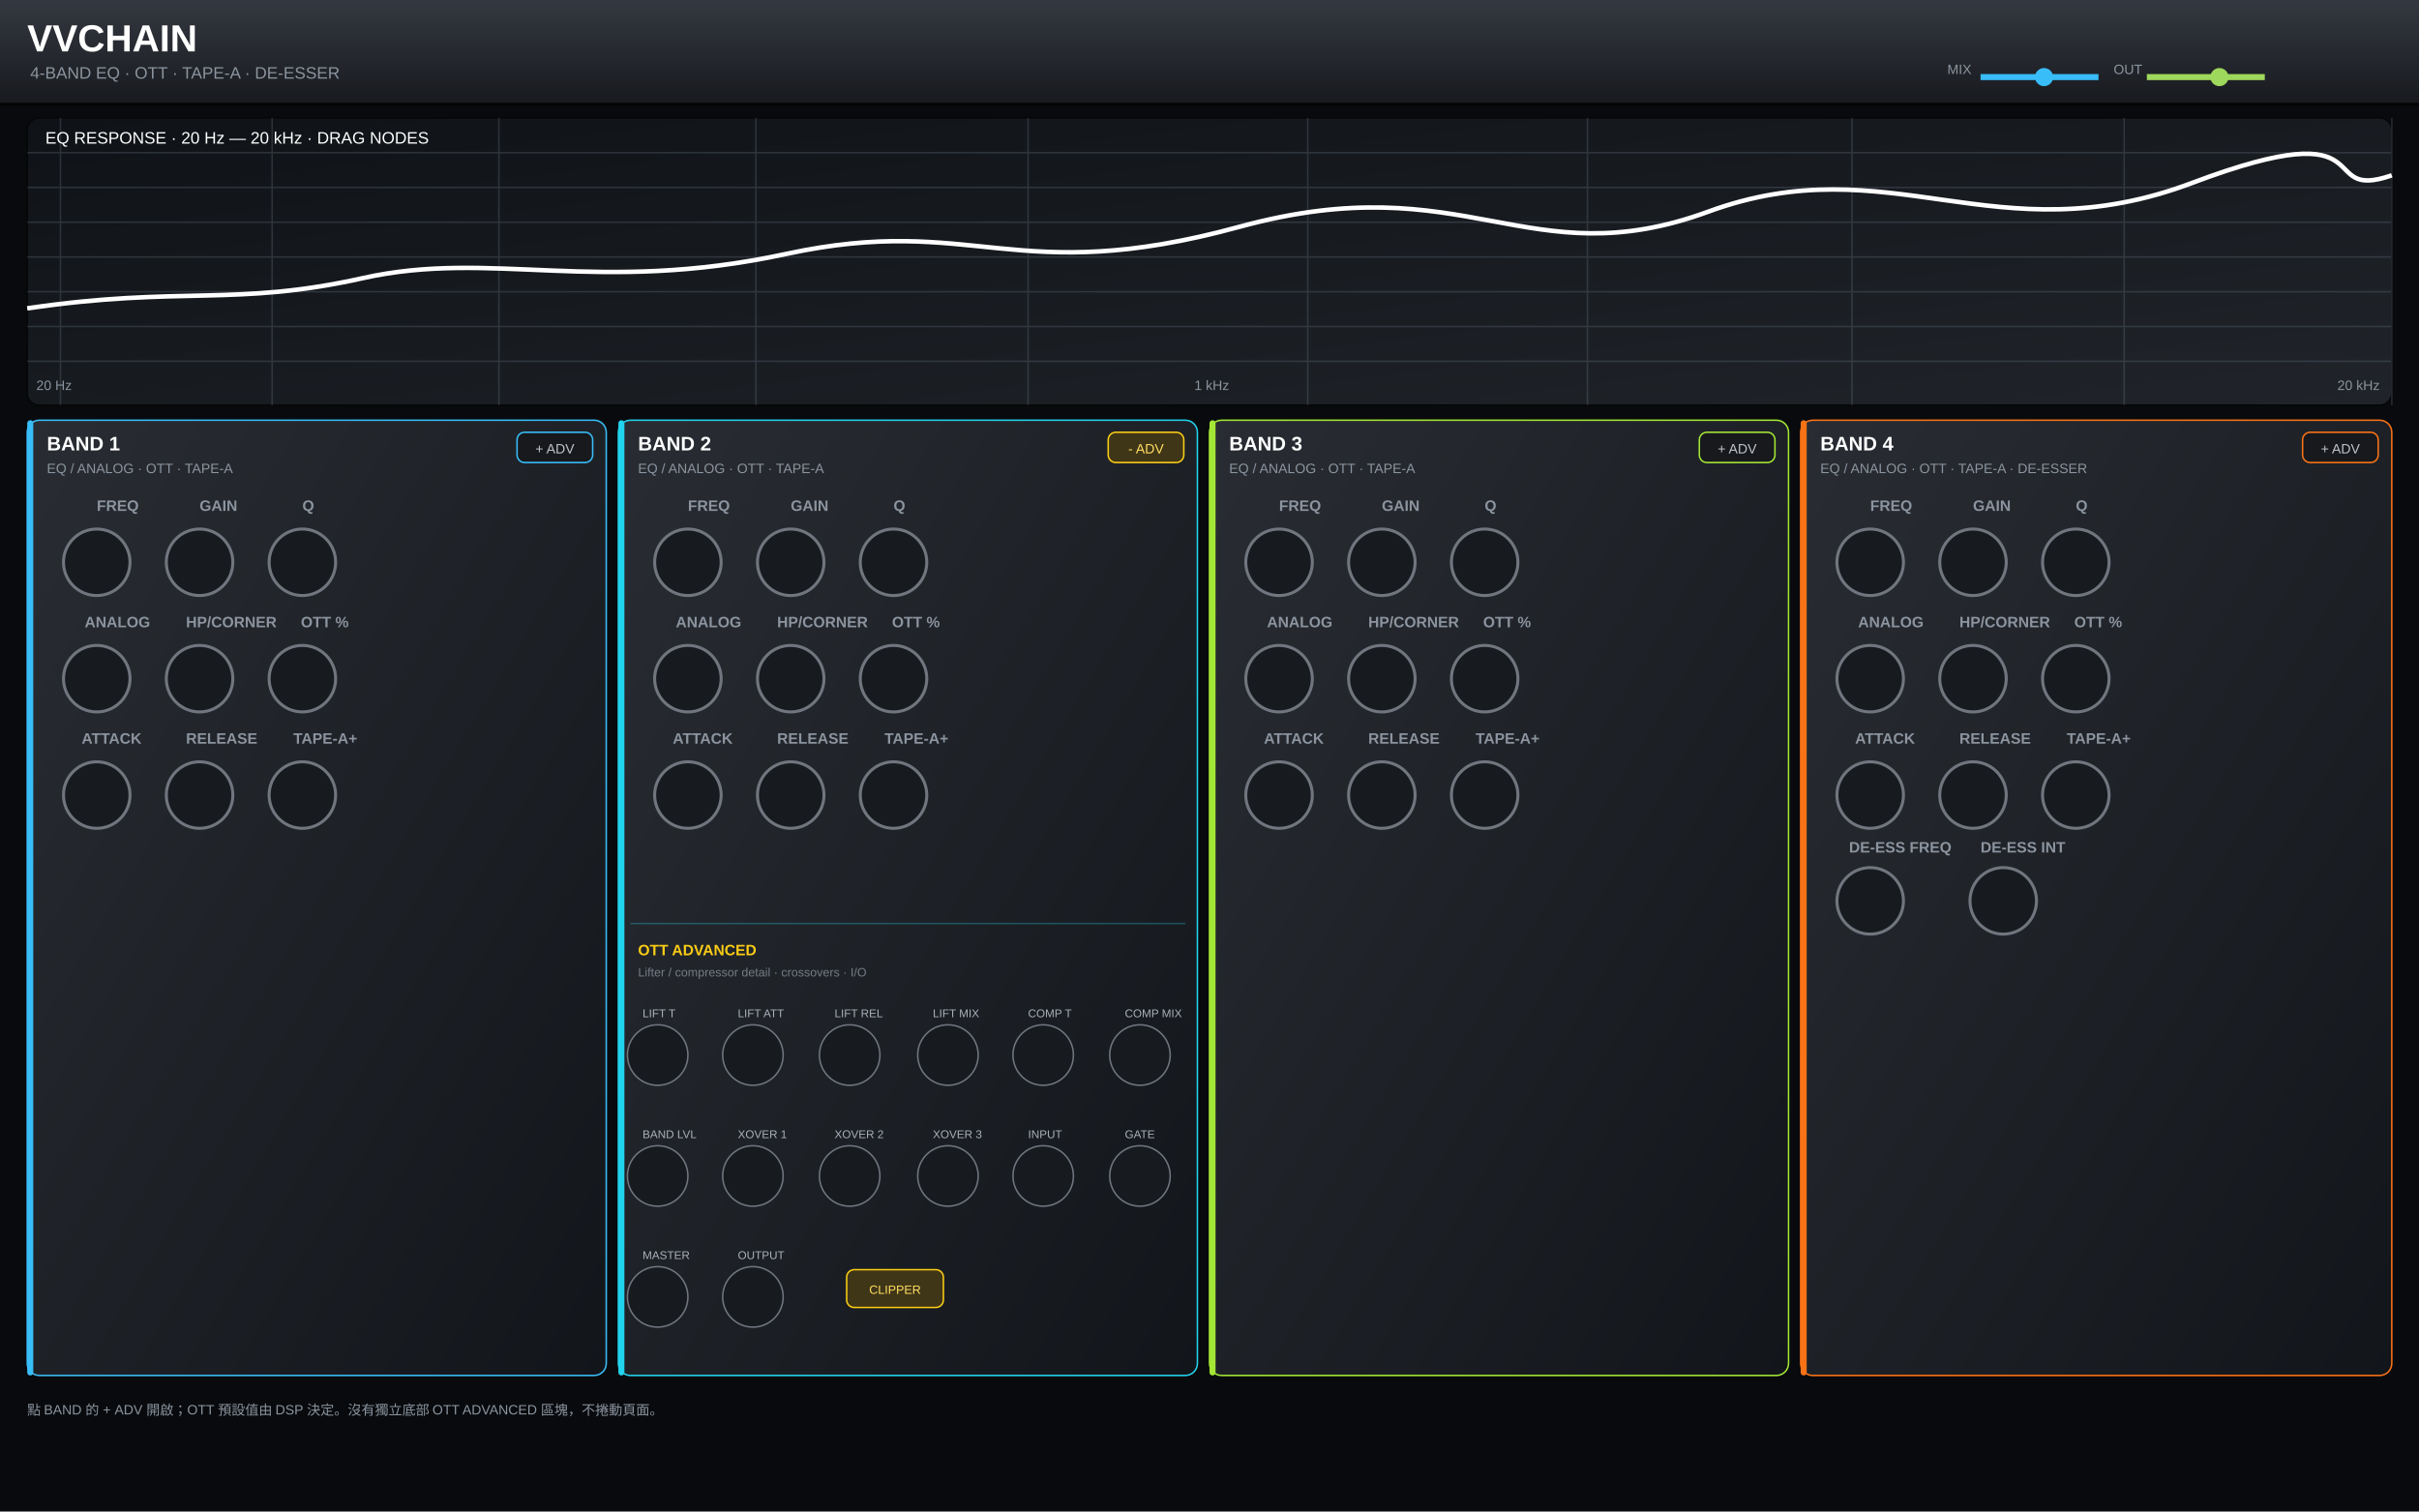
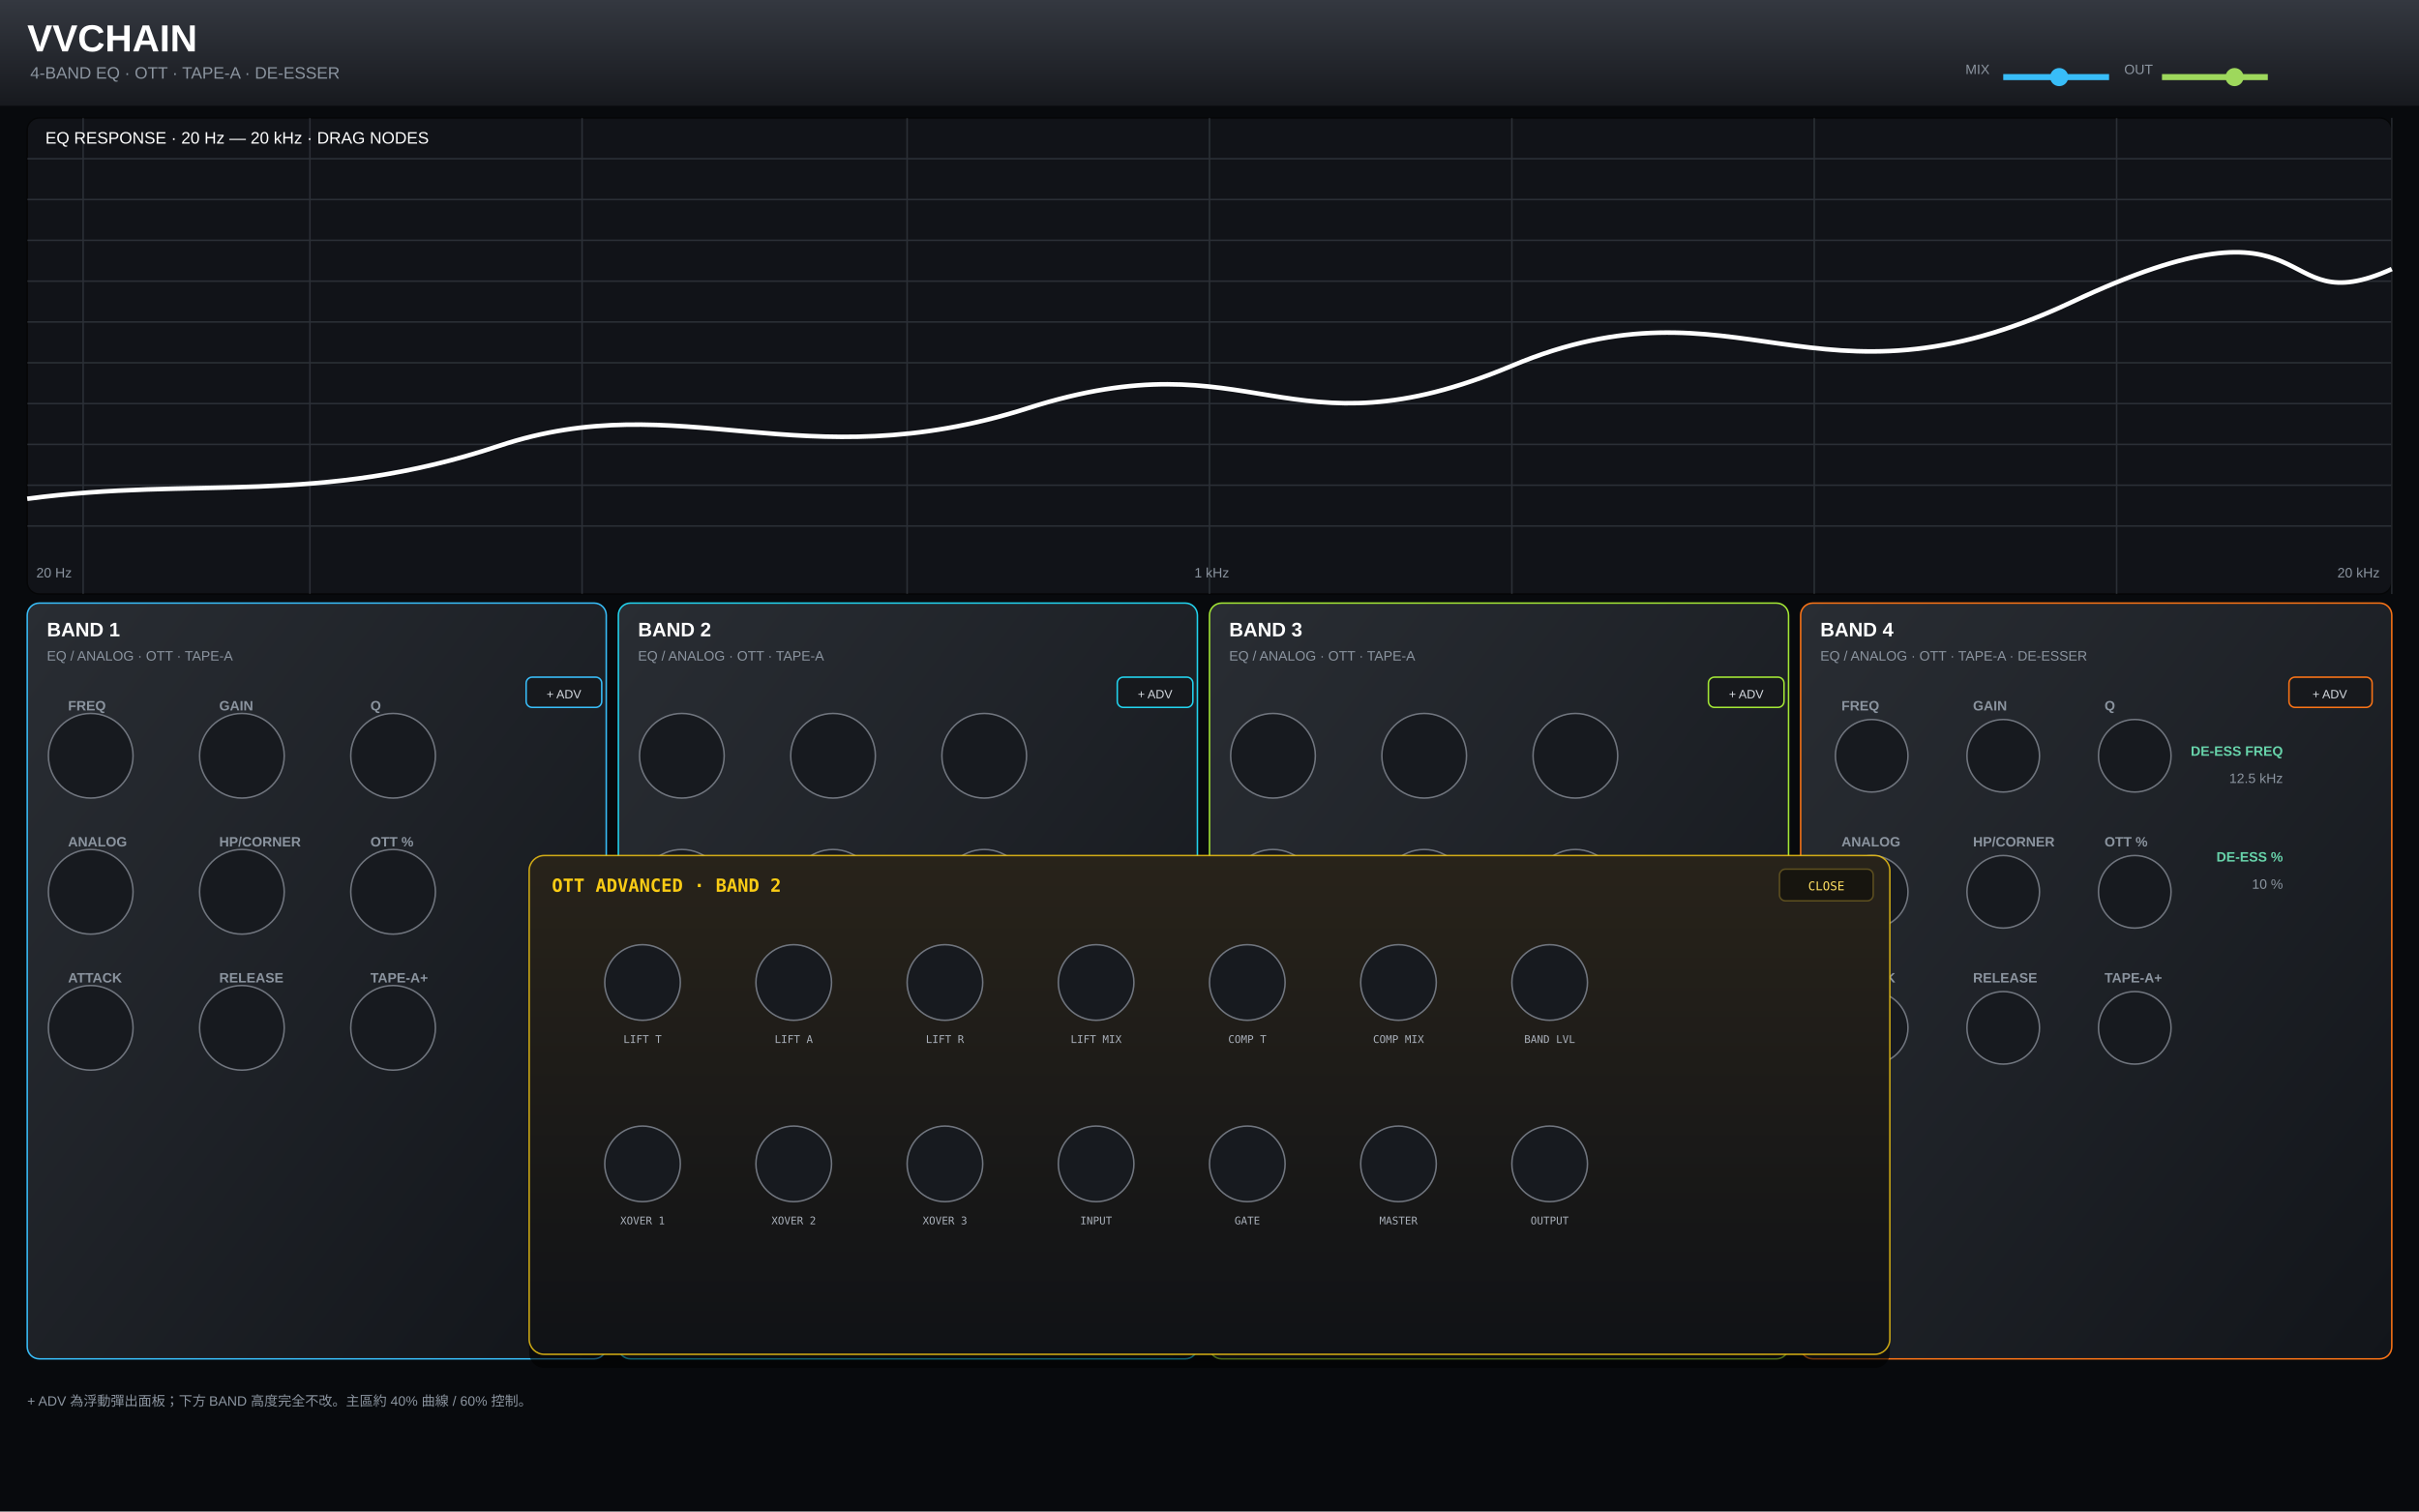
<svg xmlns="http://www.w3.org/2000/svg" width="1600" height="1000" viewBox="0 0 1600 1000">
  <defs>
    <linearGradient id="top" x1="0" y1="0" x2="0" y2="1">
      <stop offset="0" stop-color="#343840" />
      <stop offset="1" stop-color="#17191e" />
    </linearGradient>
    <linearGradient id="card" x1="0" y1="0" x2="1" y2="1">
      <stop offset="0" stop-color="#292d33" />
      <stop offset="1" stop-color="#12151a" />
    </linearGradient>
-     <linearGradient id="graph" x1="0" y1="0" x2="1" y2="1">
-       <stop offset="0" stop-color="#0f1216" />
-       <stop offset="1" stop-color="#20242a" />
+     <linearGradient id="popup" x1="0" y1="0" x2="0" y2="1">
+       <stop offset="0" stop-color="#28231a" />
+       <stop offset="1" stop-color="#101216" />
    </linearGradient>
-     <style>
-     .ui{font-family:Arial,sans-serif}
-     .white{fill:#fff}.muted{fill:#8b949f}.tiny{font-size:9px}.small{font-size:11px}.label{font-size:10px;font-weight:700}
-     .knob{fill:#171a1f;stroke:#70757e;stroke-width:2}.arc{fill:none;stroke-width:3}
-   </style>
+     <style>.ui{font-family:Arial,sans-serif}.white{fill:#fff}.muted{fill:#8b949f}.tiny{font-size:9px}.small{font-size:11px}.label{font-size:9px;font-weight:700}.knob{fill:#171a1f;stroke:#70757e;stroke-width:2}</style>
  </defs>
  <rect width="1600" height="1000" fill="#080a0d" />
  <rect width="1600" height="70" fill="url(#top)" />
-   <rect y="68" width="1600" height="2" fill="#000" opacity=".85" />
  <text x="18" y="34" class="ui white" font-size="25" font-weight="700">VVCHAIN</text>
  <text x="20" y="52" class="ui muted small">4-BAND EQ · OTT · TAPE-A · DE-ESSER</text>
-   <text x="1288" y="49" class="ui muted tiny">MIX</text>
-   <line x1="1310" y1="51" x2="1388" y2="51" stroke="#38bdf8" stroke-width="4" />
-   <circle cx="1352" cy="51" r="6" fill="#38bdf8" />
-   <text x="1398" y="49" class="ui muted tiny">OUT</text>
-   <line x1="1420" y1="51" x2="1498" y2="51" stroke="#9ed85c" stroke-width="4" />
-   <circle cx="1468" cy="51" r="6" fill="#9ed85c" />
-   <rect x="18" y="78" width="1564" height="190" rx="8" fill="url(#graph)" stroke="#050607" />
-   <g stroke="#68727d" opacity=".32">
-     <line x1="18" y1="101" x2="1582" y2="101" />
-     <line x1="18" y1="124" x2="1582" y2="124" />
-     <line x1="18" y1="147" x2="1582" y2="147" />
-     <line x1="18" y1="170" x2="1582" y2="170" />
-     <line x1="18" y1="193" x2="1582" y2="193" />
-     <line x1="18" y1="216" x2="1582" y2="216" />
-     <line x1="18" y1="239" x2="1582" y2="239" />
-     <line x1="40" y1="78" x2="40" y2="268" />
-     <line x1="180" y1="78" x2="180" y2="268" />
-     <line x1="330" y1="78" x2="330" y2="268" />
-     <line x1="500" y1="78" x2="500" y2="268" />
-     <line x1="680" y1="78" x2="680" y2="268" />
-     <line x1="865" y1="78" x2="865" y2="268" />
-     <line x1="1050" y1="78" x2="1050" y2="268" />
-     <line x1="1225" y1="78" x2="1225" y2="268" />
-     <line x1="1405" y1="78" x2="1405" y2="268" />
-     <line x1="1582" y1="78" x2="1582" y2="268" />
+   <text x="1300" y="49" class="ui muted tiny">MIX</text>
+   <line x1="1325" y1="51" x2="1395" y2="51" stroke="#38bdf8" stroke-width="4" />
+   <circle cx="1362" cy="51" r="6" fill="#38bdf8" />
+   <text x="1405" y="49" class="ui muted tiny">OUT</text>
+   <line x1="1430" y1="51" x2="1500" y2="51" stroke="#9ed85c" stroke-width="4" />
+   <circle cx="1478" cy="51" r="6" fill="#9ed85c" />
+   <rect x="18" y="78" width="1564" height="315" rx="8" fill="#111318" stroke="#050607" />
+   <g stroke="#68727d" opacity=".30">
+     <line x1="18" y1="105" x2="1582" y2="105" />
+     <line x1="18" y1="132" x2="1582" y2="132" />
+     <line x1="18" y1="159" x2="1582" y2="159" />
+     <line x1="18" y1="186" x2="1582" y2="186" />
+     <line x1="18" y1="213" x2="1582" y2="213" />
+     <line x1="18" y1="240" x2="1582" y2="240" />
+     <line x1="18" y1="267" x2="1582" y2="267" />
+     <line x1="18" y1="294" x2="1582" y2="294" />
+     <line x1="18" y1="321" x2="1582" y2="321" />
+     <line x1="18" y1="348" x2="1582" y2="348" />
+     <line x1="55" y1="78" x2="55" y2="393" />
+     <line x1="205" y1="78" x2="205" y2="393" />
+     <line x1="385" y1="78" x2="385" y2="393" />
+     <line x1="600" y1="78" x2="600" y2="393" />
+     <line x1="800" y1="78" x2="800" y2="393" />
+     <line x1="1000" y1="78" x2="1000" y2="393" />
+     <line x1="1200" y1="78" x2="1200" y2="393" />
+     <line x1="1400" y1="78" x2="1400" y2="393" />
+     <line x1="1582" y1="78" x2="1582" y2="393" />
  </g>
-   <path d="M18 204 C120 189 155 203 240 184 S395 195 520 168 S670 191 820 150 S1010 184 1130 140 S1320 170 1450 121 S1530 134 1582 116" fill="none" stroke="#fff" stroke-width="3" />
-   <g class="ui white small">
-     <text x="30" y="95">EQ RESPONSE · 20 Hz — 20 kHz · DRAG NODES</text>
-   </g>
-   <g class="ui muted tiny">
-     <text x="24" y="258">20 Hz</text>
-     <text x="790" y="258">1 kHz</text>
-     <text x="1546" y="258">20 kHz</text>
-   </g>
+   <path d="M18 330 C130 315 210 335 330 295 S530 318 680 270 S850 305 1000 242 S1200 280 1370 200 S1500 215 1582 178" fill="none" stroke="#fff" stroke-width="3" />
+   <text x="30" y="95" class="ui white small">EQ RESPONSE · 20 Hz — 20 kHz · DRAG NODES</text>
+   <text x="24" y="382" class="ui muted tiny">20 Hz</text>
+   <text x="790" y="382" class="ui muted tiny">1 kHz</text>
+   <text x="1546" y="382" class="ui muted tiny">20 kHz</text>
  <g class="ui">
-     <rect x="18" y="278" width="383" height="632" rx="8" fill="url(#card)" stroke="#38bdf8" />
-     <rect x="18" y="278" width="4" height="632" rx="2" fill="#38bdf8" />
-     <text x="31" y="298" class="white" font-size="13" font-weight="700">BAND 1</text>
-     <text x="31" y="313" class="muted tiny">EQ / ANALOG · OTT · TAPE-A</text>
-     <rect x="342" y="286" width="50" height="20" rx="5" fill="#17191d" stroke="#38bdf8" />
-     <text x="367" y="300" fill="#c0c5cb" font-size="9" text-anchor="middle">+ ADV</text>
-     <rect x="409" y="278" width="383" height="632" rx="8" fill="url(#card)" stroke="#22d3ee" />
-     <rect x="409" y="278" width="4" height="632" rx="2" fill="#22d3ee" />
-     <text x="422" y="298" class="white" font-size="13" font-weight="700">BAND 2</text>
-     <text x="422" y="313" class="muted tiny">EQ / ANALOG · OTT · TAPE-A</text>
-     <rect x="733" y="286" width="50" height="20" rx="5" fill="#3f3517" stroke="#facc15" />
-     <text x="758" y="300" fill="#ffdf62" font-size="9" text-anchor="middle">- ADV</text>
-     <rect x="800" y="278" width="383" height="632" rx="8" fill="url(#card)" stroke="#a3e635" />
-     <rect x="800" y="278" width="4" height="632" rx="2" fill="#a3e635" />
-     <text x="813" y="298" class="white" font-size="13" font-weight="700">BAND 3</text>
-     <text x="813" y="313" class="muted tiny">EQ / ANALOG · OTT · TAPE-A</text>
-     <rect x="1124" y="286" width="50" height="20" rx="5" fill="#17191d" stroke="#a3e635" />
-     <text x="1149" y="300" fill="#c0c5cb" font-size="9" text-anchor="middle">+ ADV</text>
-     <rect x="1191" y="278" width="391" height="632" rx="8" fill="url(#card)" stroke="#f97316" />
-     <rect x="1191" y="278" width="4" height="632" rx="2" fill="#f97316" />
-     <text x="1204" y="298" class="white" font-size="13" font-weight="700">BAND 4</text>
-     <text x="1204" y="313" class="muted tiny">EQ / ANALOG · OTT · TAPE-A · DE-ESSER</text>
-     <rect x="1523" y="286" width="50" height="20" rx="5" fill="#17191d" stroke="#f97316" />
-     <text x="1548" y="300" fill="#c0c5cb" font-size="9" text-anchor="middle">+ ADV</text>
-     <g transform="translate(34,338)">
-       <g class="label muted">
-         <text x="30" y="0">FREQ</text>
-         <text x="98" y="0">GAIN</text>
-         <text x="166" y="0">Q</text>
-       </g>
-       <circle cx="30" cy="34" r="22" class="knob" />
-       <circle cx="98" cy="34" r="22" class="knob" />
-       <circle cx="166" cy="34" r="22" class="knob" />
-       <g class="label muted">
-         <text x="22" y="77">ANALOG</text>
-         <text x="89" y="77">HP/CORNER</text>
-         <text x="165" y="77">OTT %</text>
-       </g>
-       <circle cx="30" cy="111" r="22" class="knob" />
-       <circle cx="98" cy="111" r="22" class="knob" />
-       <circle cx="166" cy="111" r="22" class="knob" />
-       <g class="label muted">
-         <text x="20" y="154">ATTACK</text>
-         <text x="89" y="154">RELEASE</text>
-         <text x="160" y="154">TAPE-A+</text>
-       </g>
-       <circle cx="30" cy="188" r="22" class="knob" />
-       <circle cx="98" cy="188" r="22" class="knob" />
-       <circle cx="166" cy="188" r="22" class="knob" />
+     <rect x="18" y="399" width="383" height="500" rx="8" fill="url(#card)" stroke="#38bdf8" />
+     <rect x="409" y="399" width="383" height="500" rx="8" fill="url(#card)" stroke="#22d3ee" />
+     <rect x="800" y="399" width="383" height="500" rx="8" fill="url(#card)" stroke="#a3e635" />
+     <rect x="1191" y="399" width="391" height="500" rx="8" fill="url(#card)" stroke="#f97316" />
+     <g class="white" font-size="13" font-weight="700">
+       <text x="31" y="421">BAND 1</text>
+       <text x="422" y="421">BAND 2</text>
+       <text x="813" y="421">BAND 3</text>
+       <text x="1204" y="421">BAND 4</text>
    </g>
-     <g transform="translate(425,338)">
-       <g class="label muted">
-         <text x="30" y="0">FREQ</text>
-         <text x="98" y="0">GAIN</text>
-         <text x="166" y="0">Q</text>
-       </g>
-       <circle cx="30" cy="34" r="22" class="knob" />
-       <circle cx="98" cy="34" r="22" class="knob" />
-       <circle cx="166" cy="34" r="22" class="knob" />
-       <g class="label muted">
-         <text x="22" y="77">ANALOG</text>
-         <text x="89" y="77">HP/CORNER</text>
-         <text x="165" y="77">OTT %</text>
-       </g>
-       <circle cx="30" cy="111" r="22" class="knob" />
-       <circle cx="98" cy="111" r="22" class="knob" />
-       <circle cx="166" cy="111" r="22" class="knob" />
-       <g class="label muted">
-         <text x="20" y="154">ATTACK</text>
-         <text x="89" y="154">RELEASE</text>
-         <text x="160" y="154">TAPE-A+</text>
-       </g>
-       <circle cx="30" cy="188" r="22" class="knob" />
-       <circle cx="98" cy="188" r="22" class="knob" />
-       <circle cx="166" cy="188" r="22" class="knob" />
+     <g class="muted tiny">
+       <text x="31" y="437">EQ / ANALOG · OTT · TAPE-A</text>
+       <text x="422" y="437">EQ / ANALOG · OTT · TAPE-A</text>
+       <text x="813" y="437">EQ / ANALOG · OTT · TAPE-A</text>
+       <text x="1204" y="437">EQ / ANALOG · OTT · TAPE-A · DE-ESSER</text>
    </g>
-     <g transform="translate(816,338)">
-       <g class="label muted">
-         <text x="30" y="0">FREQ</text>
-         <text x="98" y="0">GAIN</text>
-         <text x="166" y="0">Q</text>
-       </g>
-       <circle cx="30" cy="34" r="22" class="knob" />
-       <circle cx="98" cy="34" r="22" class="knob" />
-       <circle cx="166" cy="34" r="22" class="knob" />
-       <g class="label muted">
-         <text x="22" y="77">ANALOG</text>
-         <text x="89" y="77">HP/CORNER</text>
-         <text x="165" y="77">OTT %</text>
-       </g>
-       <circle cx="30" cy="111" r="22" class="knob" />
-       <circle cx="98" cy="111" r="22" class="knob" />
-       <circle cx="166" cy="111" r="22" class="knob" />
-       <g class="label muted">
-         <text x="20" y="154">ATTACK</text>
-         <text x="89" y="154">RELEASE</text>
-         <text x="160" y="154">TAPE-A+</text>
-       </g>
-       <circle cx="30" cy="188" r="22" class="knob" />
-       <circle cx="98" cy="188" r="22" class="knob" />
-       <circle cx="166" cy="188" r="22" class="knob" />
-     </g>
-     <g transform="translate(1207,338)">
-       <g class="label muted">
-         <text x="30" y="0">FREQ</text>
-         <text x="98" y="0">GAIN</text>
-         <text x="166" y="0">Q</text>
-       </g>
-       <circle cx="30" cy="34" r="22" class="knob" />
-       <circle cx="98" cy="34" r="22" class="knob" />
-       <circle cx="166" cy="34" r="22" class="knob" />
-       <g class="label muted">
-         <text x="22" y="77">ANALOG</text>
-         <text x="89" y="77">HP/CORNER</text>
-         <text x="165" y="77">OTT %</text>
-       </g>
-       <circle cx="30" cy="111" r="22" class="knob" />
-       <circle cx="98" cy="111" r="22" class="knob" />
-       <circle cx="166" cy="111" r="22" class="knob" />
-       <g class="label muted">
-         <text x="20" y="154">ATTACK</text>
-         <text x="89" y="154">RELEASE</text>
-         <text x="160" y="154">TAPE-A+</text>
-       </g>
-       <circle cx="30" cy="188" r="22" class="knob" />
-       <circle cx="98" cy="188" r="22" class="knob" />
-       <circle cx="166" cy="188" r="22" class="knob" />
-       <g class="label muted">
-         <text x="16" y="226">DE-ESS FREQ</text>
-         <text x="103" y="226">DE-ESS INT</text>
-       </g>
-       <circle cx="30" cy="258" r="22" class="knob" />
-       <circle cx="118" cy="258" r="22" class="knob" />
-     </g>
-     <line x1="417" y1="611" x2="784" y2="611" stroke="#22d3ee" opacity=".3" />
-     <text x="422" y="632" fill="#facc15" font-size="10" font-weight="700">OTT ADVANCED</text>
-     <text x="422" y="646" fill="#747b86" font-size="8">Lifter / compressor detail · crossovers · I/O</text>
-     <g font-size="7.5" fill="#aab0ba">
-       <text x="425" y="673">LIFT T</text>
-       <text x="488" y="673">LIFT ATT</text>
-       <text x="552" y="673">LIFT REL</text>
-       <text x="617" y="673">LIFT MIX</text>
-       <text x="680" y="673">COMP T</text>
-       <text x="744" y="673">COMP MIX</text>
-       <text x="425" y="753">BAND LVL</text>
-       <text x="488" y="753">XOVER 1</text>
-       <text x="552" y="753">XOVER 2</text>
-       <text x="617" y="753">XOVER 3</text>
-       <text x="680" y="753">INPUT</text>
-       <text x="744" y="753">GATE</text>
-       <text x="425" y="833">MASTER</text>
-       <text x="488" y="833">OUTPUT</text>
+     <g class="label muted">
+       <text x="45" y="470">FREQ</text>
+       <text x="145" y="470">GAIN</text>
+       <text x="245" y="470">Q</text>
+       <text x="45" y="560">ANALOG</text>
+       <text x="145" y="560">HP/CORNER</text>
+       <text x="245" y="560">OTT %</text>
+       <text x="45" y="650">ATTACK</text>
+       <text x="145" y="650">RELEASE</text>
+       <text x="245" y="650">TAPE-A+</text>
    </g>
    <g fill="#171a1f" stroke="#70757e">
-       <circle cx="435" cy="698" r="20" />
-       <circle cx="498" cy="698" r="20" />
-       <circle cx="562" cy="698" r="20" />
-       <circle cx="627" cy="698" r="20" />
-       <circle cx="690" cy="698" r="20" />
-       <circle cx="754" cy="698" r="20" />
-       <circle cx="435" cy="778" r="20" />
-       <circle cx="498" cy="778" r="20" />
-       <circle cx="562" cy="778" r="20" />
-       <circle cx="627" cy="778" r="20" />
-       <circle cx="690" cy="778" r="20" />
-       <circle cx="754" cy="778" r="20" />
-       <circle cx="435" cy="858" r="20" />
-       <circle cx="498" cy="858" r="20" />
+       <circle cx="60" cy="500" r="28" />
+       <circle cx="160" cy="500" r="28" />
+       <circle cx="260" cy="500" r="28" />
+       <circle cx="60" cy="590" r="28" />
+       <circle cx="160" cy="590" r="28" />
+       <circle cx="260" cy="590" r="28" />
+       <circle cx="60" cy="680" r="28" />
+       <circle cx="160" cy="680" r="28" />
+       <circle cx="260" cy="680" r="28" />
+       <circle cx="451" cy="500" r="28" />
+       <circle cx="551" cy="500" r="28" />
+       <circle cx="651" cy="500" r="28" />
+       <circle cx="451" cy="590" r="28" />
+       <circle cx="551" cy="590" r="28" />
+       <circle cx="651" cy="590" r="28" />
+       <circle cx="451" cy="680" r="28" />
+       <circle cx="551" cy="680" r="28" />
+       <circle cx="651" cy="680" r="28" />
+       <circle cx="842" cy="500" r="28" />
+       <circle cx="942" cy="500" r="28" />
+       <circle cx="1042" cy="500" r="28" />
+       <circle cx="842" cy="590" r="28" />
+       <circle cx="942" cy="590" r="28" />
+       <circle cx="1042" cy="590" r="28" />
+       <circle cx="842" cy="680" r="28" />
+       <circle cx="942" cy="680" r="28" />
+       <circle cx="1042" cy="680" r="28" />
    </g>
-     <rect x="560" y="840" width="64" height="25" rx="5" fill="#3f3517" stroke="#facc15" />
-     <text x="592" y="856" fill="#ffdf62" font-size="8" text-anchor="middle">CLIPPER</text>
+     <rect x="1514" y="448" width="55" height="20" rx="4" fill="#17191d" stroke="#f97316" />
+     <text x="1541" y="462" fill="#d6dbe1" font-size="8" text-anchor="middle">+ ADV</text>
+     <g class="label muted">
+       <text x="1218" y="470">FREQ</text>
+       <text x="1305" y="470">GAIN</text>
+       <text x="1392" y="470">Q</text>
+     </g>
+     <g fill="#171a1f" stroke="#70757e">
+       <circle cx="1238" cy="500" r="24" />
+       <circle cx="1325" cy="500" r="24" />
+       <circle cx="1412" cy="500" r="24" />
+     </g>
+     <text x="1510" y="500" class="label" fill="#67d3aa" text-anchor="end">DE-ESS FREQ</text>
+     <text x="1510" y="518" class="ui muted tiny" text-anchor="end">12.5 kHz</text>
+     <text x="1510" y="570" class="label" fill="#67d3aa" text-anchor="end">DE-ESS %</text>
+     <text x="1510" y="588" class="ui muted tiny" text-anchor="end">10 %</text>
+     <g class="label muted">
+       <text x="1218" y="560">ANALOG</text>
+       <text x="1305" y="560">HP/CORNER</text>
+       <text x="1392" y="560">OTT %</text>
+       <text x="1218" y="650">ATTACK</text>
+       <text x="1305" y="650">RELEASE</text>
+       <text x="1392" y="650">TAPE-A+</text>
+     </g>
+     <g fill="#171a1f" stroke="#70757e">
+       <circle cx="1238" cy="590" r="24" />
+       <circle cx="1325" cy="590" r="24" />
+       <circle cx="1412" cy="590" r="24" />
+       <circle cx="1238" cy="680" r="24" />
+       <circle cx="1325" cy="680" r="24" />
+       <circle cx="1412" cy="680" r="24" />
+     </g>
+     <rect x="1130" y="448" width="50" height="20" rx="4" fill="#17191d" stroke="#a3e635" />
+     <text x="1155" y="462" fill="#d6dbe1" font-size="8" text-anchor="middle">+ ADV</text>
+     <rect x="739" y="448" width="50" height="20" rx="4" fill="#17191d" stroke="#22d3ee" />
+     <text x="764" y="462" fill="#d6dbe1" font-size="8" text-anchor="middle">+ ADV</text>
+     <rect x="348" y="448" width="50" height="20" rx="4" fill="#17191d" stroke="#38bdf8" />
+     <text x="373" y="462" fill="#d6dbe1" font-size="8" text-anchor="middle">+ ADV</text>
  </g>
-   <text x="18" y="936" class="ui muted tiny">點 BAND 的 + ADV 開啟；OTT 預設值由 DSP 決定。沒有獨立底部 OTT ADVANCED 區塊，不捲動頁面。</text>
+   <rect x="350" y="575" width="900" height="330" rx="10" fill="#000" opacity=".55" />
+   <rect x="350" y="566" width="900" height="330" rx="10" fill="url(#popup)" stroke="#facc15" stroke-opacity=".8" />
+   <text x="365" y="590" fill="#facc15" font-family="Consolas" font-size="12" font-weight="700">OTT ADVANCED · BAND 2</text>
+   <rect x="1177" y="575" width="62" height="21" rx="4" fill="#17150f" stroke="#5c4e1f" />
+   <text x="1208" y="589" fill="#ffdf62" font-family="Consolas" font-size="8" text-anchor="middle">CLOSE</text>
+   <g fill="#171a1f" stroke="#70757e">
+     <circle cx="425" cy="650" r="25" />
+     <circle cx="525" cy="650" r="25" />
+     <circle cx="625" cy="650" r="25" />
+     <circle cx="725" cy="650" r="25" />
+     <circle cx="825" cy="650" r="25" />
+     <circle cx="925" cy="650" r="25" />
+     <circle cx="1025" cy="650" r="25" />
+     <circle cx="425" cy="770" r="25" />
+     <circle cx="525" cy="770" r="25" />
+     <circle cx="625" cy="770" r="25" />
+     <circle cx="725" cy="770" r="25" />
+     <circle cx="825" cy="770" r="25" />
+     <circle cx="925" cy="770" r="25" />
+     <circle cx="1025" cy="770" r="25" />
+   </g>
+   <g fill="#aab0ba" font-family="Consolas" font-size="7">
+     <text x="425" y="690" text-anchor="middle">LIFT T</text>
+     <text x="525" y="690" text-anchor="middle">LIFT A</text>
+     <text x="625" y="690" text-anchor="middle">LIFT R</text>
+     <text x="725" y="690" text-anchor="middle">LIFT MIX</text>
+     <text x="825" y="690" text-anchor="middle">COMP T</text>
+     <text x="925" y="690" text-anchor="middle">COMP MIX</text>
+     <text x="1025" y="690" text-anchor="middle">BAND LVL</text>
+     <text x="425" y="810" text-anchor="middle">XOVER 1</text>
+     <text x="525" y="810" text-anchor="middle">XOVER 2</text>
+     <text x="625" y="810" text-anchor="middle">XOVER 3</text>
+     <text x="725" y="810" text-anchor="middle">INPUT</text>
+     <text x="825" y="810" text-anchor="middle">GATE</text>
+     <text x="925" y="810" text-anchor="middle">MASTER</text>
+     <text x="1025" y="810" text-anchor="middle">OUTPUT</text>
+   </g>
+   <text x="18" y="930" class="ui muted tiny">+ ADV 為浮動彈出面板；下方 BAND 高度完全不改。主區約 40% 曲線 / 60% 控制。</text>
</svg>
